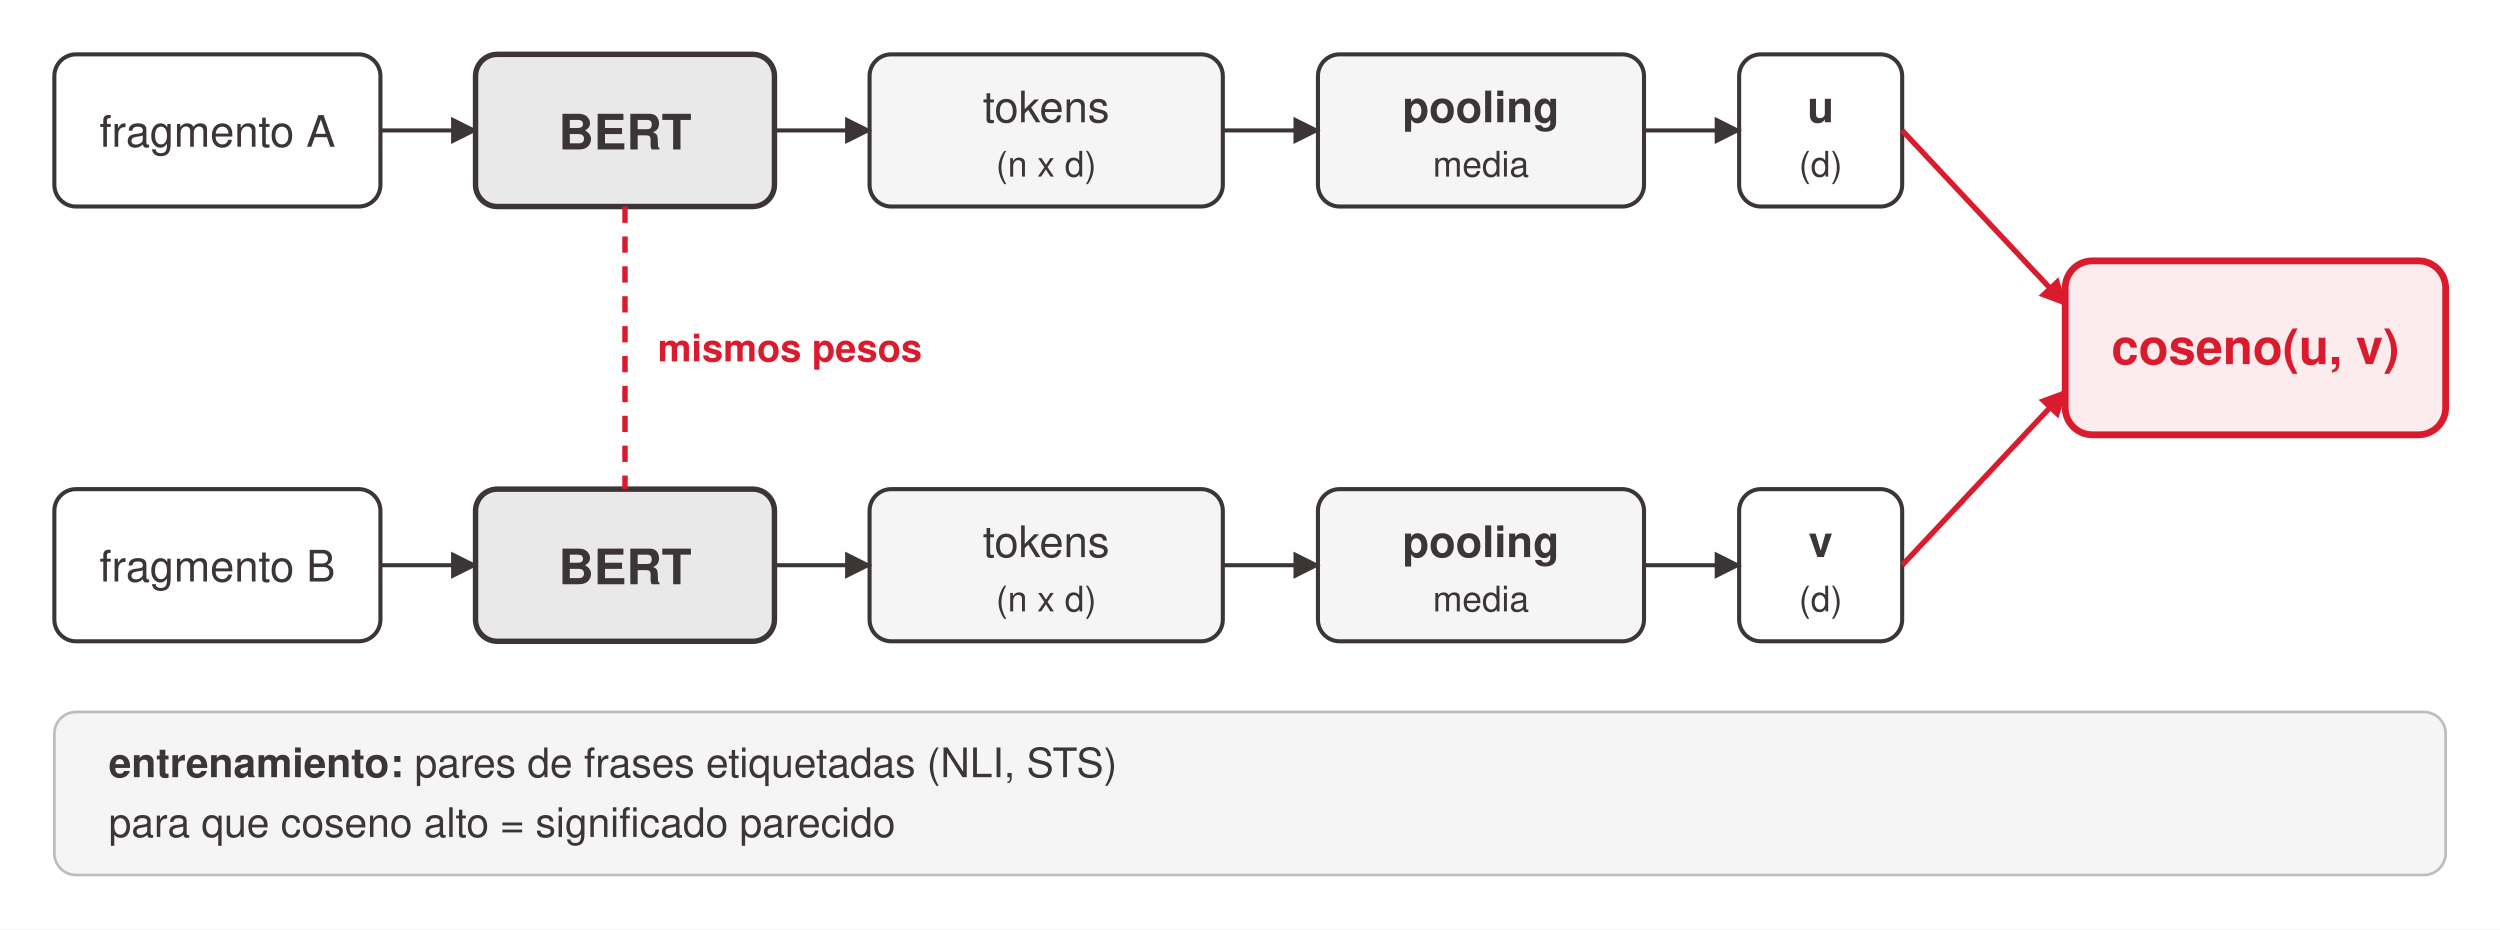
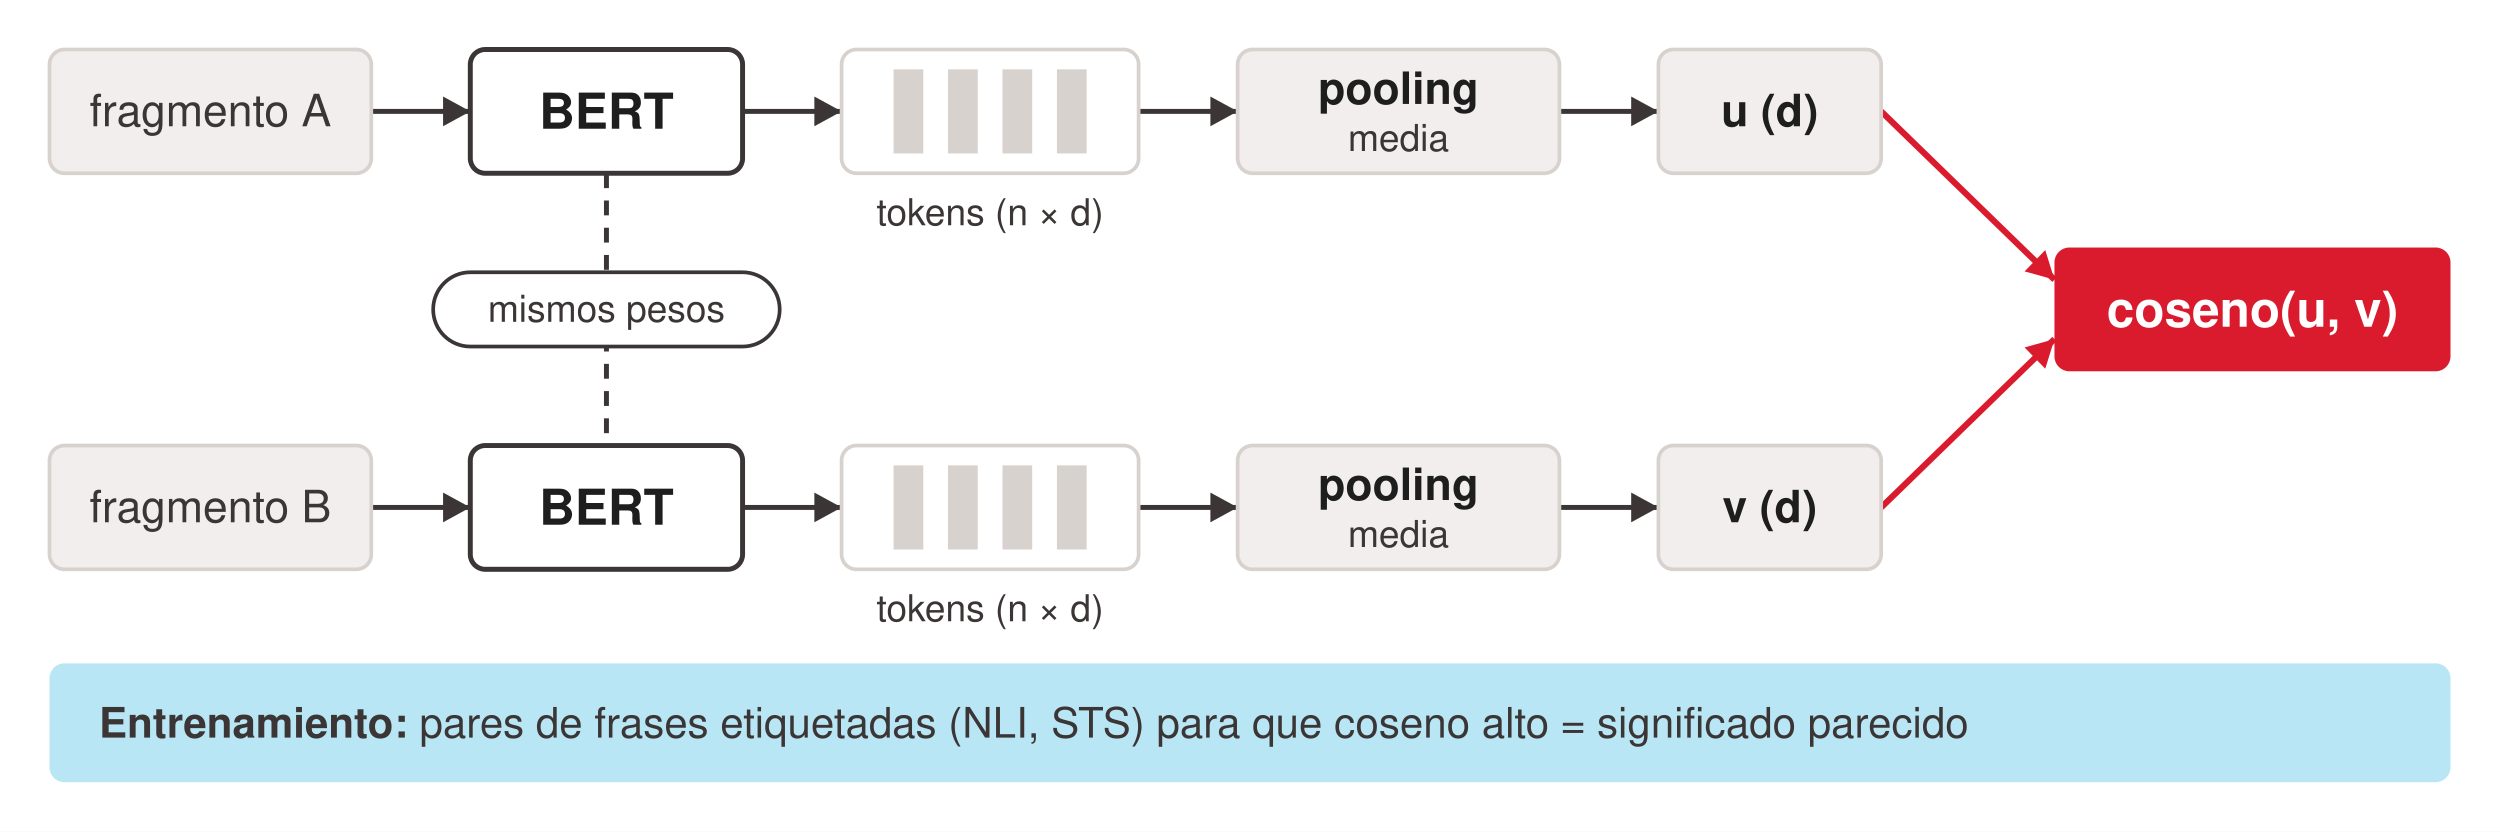
- <svg xmlns="http://www.w3.org/2000/svg" viewBox="0 0 920 342" font-family="Helvetica, Arial, sans-serif" fill="#3B3535">
+ <svg xmlns="http://www.w3.org/2000/svg" viewBox="0 0 1010 336" font-family="Helvetica, Arial, sans-serif" fill="#3B3535">
  <defs>
-     <marker id="ah" markerUnits="userSpaceOnUse" markerWidth="10" markerHeight="10" refX="9" refY="5" orient="auto">
-       <path d="M0,0 L10,5 L0,10 z" fill="#3B3535" />
+     <marker id="ah" markerUnits="userSpaceOnUse" markerWidth="12" markerHeight="12" refX="11" refY="6" orient="auto">
+       <path d="M0,0 L11,6 L0,12 z" fill="#3B3535" />
    </marker>
-     <marker id="ahr" markerUnits="userSpaceOnUse" markerWidth="10" markerHeight="10" refX="9" refY="5" orient="auto">
-       <path d="M0,0 L10,5 L0,10 z" fill="#DA1B2E" />
+     <marker id="ahr" markerUnits="userSpaceOnUse" markerWidth="12" markerHeight="12" refX="11" refY="6" orient="auto">
+       <path d="M0,0 L11,6 L0,12 z" fill="#DA1B2E" />
    </marker>
  </defs>
-   <rect x="0" y="0" width="920" height="342" fill="#ffffff" />
-   <g stroke="#3B3535" stroke-width="1.5">
-     <rect x="20" y="20" width="120" height="56" rx="8" fill="#ffffff" />
-     <rect x="175" y="20" width="110" height="56" rx="8" fill="#e9e9e9" stroke-width="2" />
-     <rect x="320" y="20" width="130" height="56" rx="8" fill="#f5f5f5" />
-     <rect x="485" y="20" width="120" height="56" rx="8" fill="#f5f5f5" />
-     <rect x="640" y="20" width="60" height="56" rx="8" fill="#ffffff" />
-     <rect x="20" y="180" width="120" height="56" rx="8" fill="#ffffff" />
-     <rect x="175" y="180" width="110" height="56" rx="8" fill="#e9e9e9" stroke-width="2" />
-     <rect x="320" y="180" width="130" height="56" rx="8" fill="#f5f5f5" />
-     <rect x="485" y="180" width="120" height="56" rx="8" fill="#f5f5f5" />
-     <rect x="640" y="180" width="60" height="56" rx="8" fill="#ffffff" />
-     <line x1="140" y1="48" x2="175" y2="48" marker-end="url(#ah)" />
-     <line x1="285" y1="48" x2="320" y2="48" marker-end="url(#ah)" />
-     <line x1="450" y1="48" x2="485" y2="48" marker-end="url(#ah)" />
-     <line x1="605" y1="48" x2="640" y2="48" marker-end="url(#ah)" />
-     <line x1="140" y1="208" x2="175" y2="208" marker-end="url(#ah)" />
-     <line x1="285" y1="208" x2="320" y2="208" marker-end="url(#ah)" />
-     <line x1="450" y1="208" x2="485" y2="208" marker-end="url(#ah)" />
-     <line x1="605" y1="208" x2="640" y2="208" marker-end="url(#ah)" />
+   <rect x="0" y="0" width="1010" height="336" fill="#FFFFFF" />
+   <g stroke="#3B3535" stroke-width="2" fill="none" marker-end="url(#ah)">
+     <line x1="150" y1="45" x2="190" y2="45" />
+     <line x1="300" y1="45" x2="340" y2="45" />
+     <line x1="460" y1="45" x2="500" y2="45" />
+     <line x1="630" y1="45" x2="670" y2="45" />
+     <line x1="150" y1="205" x2="190" y2="205" />
+     <line x1="300" y1="205" x2="340" y2="205" />
+     <line x1="460" y1="205" x2="500" y2="205" />
+     <line x1="630" y1="205" x2="670" y2="205" />
  </g>
-   <g stroke="#DA1B2E" stroke-width="2" fill="none">
-     <line x1="700" y1="48" x2="760" y2="112" marker-end="url(#ahr)" />
-     <line x1="700" y1="208" x2="760" y2="144" marker-end="url(#ahr)" />
-     <line x1="230" y1="76" x2="230" y2="180" stroke-dasharray="6 5" />
+   <g stroke="#DA1B2E" stroke-width="2.5" fill="none" marker-end="url(#ahr)">
+     <line x1="760" y1="45" x2="830" y2="113" />
+     <line x1="760" y1="205" x2="830" y2="137" />
  </g>
-   <rect x="760" y="96" width="140" height="64" rx="10" fill="#fdecee" stroke="#DA1B2E" stroke-width="2.5" />
-   <rect x="238" y="116" width="112" height="24" fill="#ffffff" />
-   <g font-size="16" text-anchor="middle">
-     <text x="80" y="54">fragmento A</text>
-     <text x="80" y="214">fragmento B</text>
-     <text x="230" y="55" font-weight="bold" font-size="18">BERT</text>
-     <text x="230" y="215" font-weight="bold" font-size="18">BERT</text>
-     <text x="385" y="45">tokens</text>
-     <text x="385" y="65" font-size="13">(n x d)</text>
-     <text x="385" y="205">tokens</text>
-     <text x="385" y="225" font-size="13">(n x d)</text>
-     <text x="545" y="45" font-weight="bold">pooling</text>
-     <text x="545" y="65" font-size="13">media</text>
-     <text x="545" y="205" font-weight="bold">pooling</text>
-     <text x="545" y="225" font-size="13">media</text>
-     <text x="670" y="45" font-weight="bold">u</text>
-     <text x="670" y="65" font-size="13">(d)</text>
-     <text x="670" y="205" font-weight="bold">v</text>
-     <text x="670" y="225" font-size="13">(d)</text>
-     <text x="830" y="134" font-weight="bold" font-size="18" fill="#DA1B2E">coseno(u, v)</text>
+   <line x1="245" y1="70" x2="245" y2="180" stroke="#3B3535" stroke-width="2" stroke-dasharray="6 5" />
+   <g stroke="#D8D2CE" stroke-width="1.5" fill="#F2EEEE">
+     <rect x="20" y="20" width="130" height="50" rx="6" />
+     <rect x="20" y="180" width="130" height="50" rx="6" />
+     <rect x="500" y="20" width="130" height="50" rx="6" />
+     <rect x="500" y="180" width="130" height="50" rx="6" />
+     <rect x="670" y="20" width="90" height="50" rx="6" />
+     <rect x="670" y="180" width="90" height="50" rx="6" />
+     <rect x="340" y="20" width="120" height="50" rx="6" fill="#FFFFFF" />
+     <rect x="340" y="180" width="120" height="50" rx="6" fill="#FFFFFF" />
  </g>
-   <text x="242" y="133" font-size="14" font-weight="bold" fill="#DA1B2E">mismos pesos</text>
-   <rect x="20" y="262" width="880" height="60" rx="8" fill="#f5f5f5" stroke="#bdbdbd" stroke-width="1" />
-   <text x="40" y="286" font-size="15">
-     <tspan font-weight="bold">entrenamiento:</tspan> pares de frases etiquetadas (NLI, STS)</text>
-   <text x="40" y="308" font-size="15">para que coseno alto = significado parecido</text>
+   <g stroke="#3B3535" stroke-width="2" fill="#FFFFFF">
+     <rect x="190" y="20" width="110" height="50" rx="6" />
+     <rect x="190" y="180" width="110" height="50" rx="6" />
+   </g>
+   <g fill="#D8D2CE">
+     <rect x="361" y="28" width="12" height="34" />
+     <rect x="383" y="28" width="12" height="34" />
+     <rect x="405" y="28" width="12" height="34" />
+     <rect x="427" y="28" width="12" height="34" />
+     <rect x="361" y="188" width="12" height="34" />
+     <rect x="383" y="188" width="12" height="34" />
+     <rect x="405" y="188" width="12" height="34" />
+     <rect x="427" y="188" width="12" height="34" />
+   </g>
+   <rect x="175" y="110" width="140" height="30" rx="15" fill="#FFFFFF" stroke="#3B3535" stroke-width="1.5" />
+   <rect x="830" y="100" width="160" height="50" rx="6" fill="#DA1B2E" />
+   <rect x="20" y="268" width="970" height="48" rx="6" fill="#B8E6F5" />
+   <g font-size="18" text-anchor="middle">
+     <text x="85" y="51">fragmento A</text>
+     <text x="85" y="211">fragmento B</text>
+     <text x="245" y="52" font-weight="bold" font-size="20" fill="#1F1E1E">BERT</text>
+     <text x="245" y="212" font-weight="bold" font-size="20" fill="#1F1E1E">BERT</text>
+     <text x="565" y="42" font-weight="bold" fill="#1F1E1E">pooling</text>
+     <text x="565" y="202" font-weight="bold" fill="#1F1E1E">pooling</text>
+     <text x="565" y="61" font-size="15">media</text>
+     <text x="565" y="221" font-size="15">media</text>
+     <text x="715" y="51" font-weight="bold" fill="#1F1E1E">u (d)</text>
+     <text x="715" y="211" font-weight="bold" fill="#1F1E1E">v (d)</text>
+     <text x="400" y="91" font-size="15">tokens (n × d)</text>
+     <text x="400" y="251" font-size="15">tokens (n × d)</text>
+     <text x="245" y="130" font-size="15">mismos pesos</text>
+     <text x="910" y="132" font-weight="bold" fill="#FFFFFF" font-size="20">coseno(u, v)</text>
+     <text x="40" y="298" font-size="17" text-anchor="start">
+       <tspan font-weight="bold">Entrenamiento:</tspan> pares de frases etiquetadas (NLI, STS) para que coseno alto = significado parecido</text>
+   </g>
</svg>
